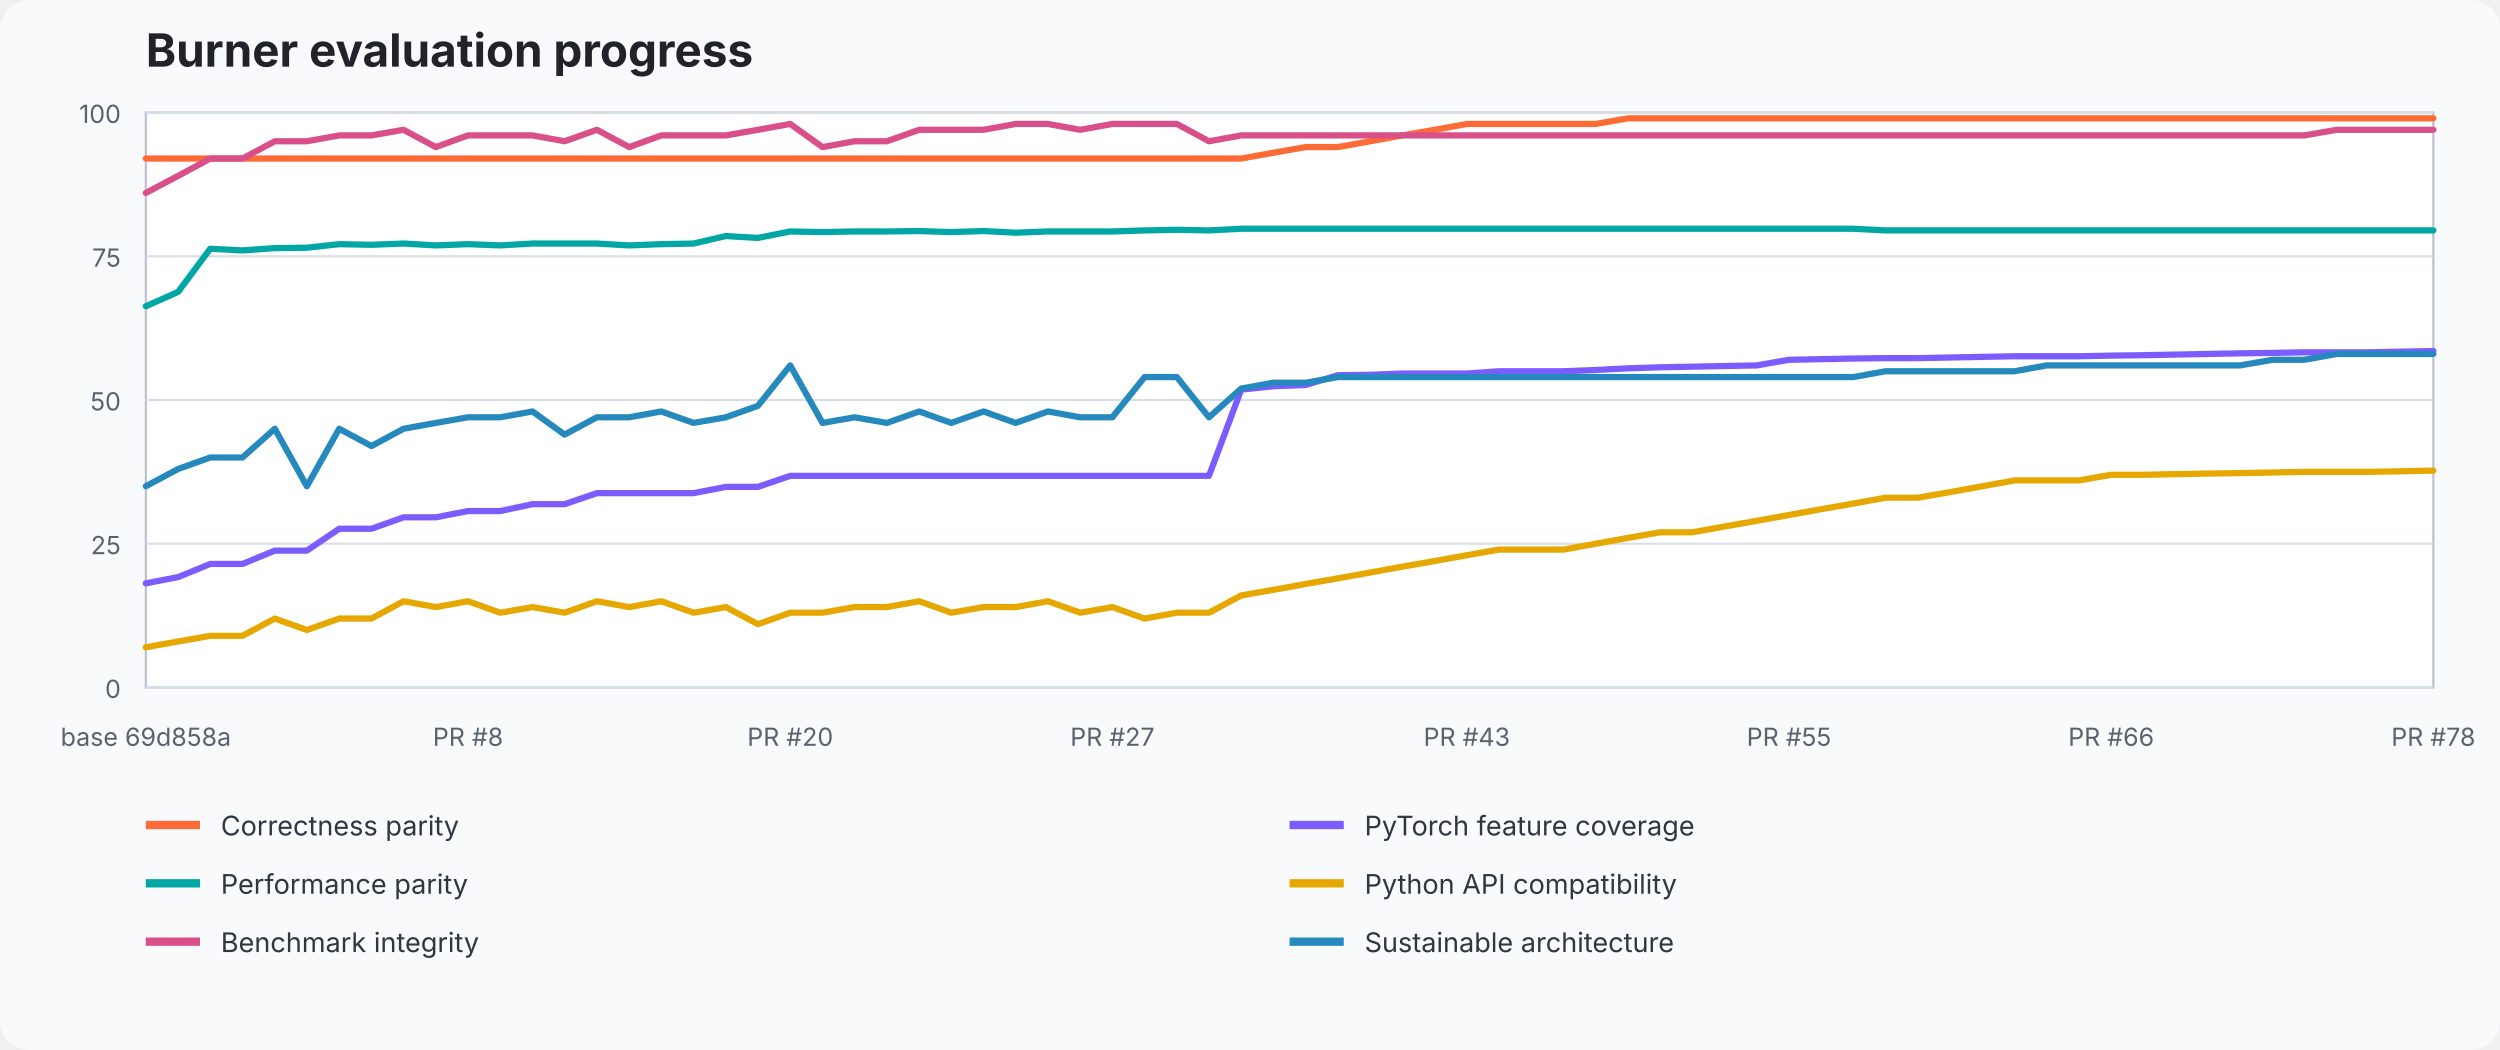
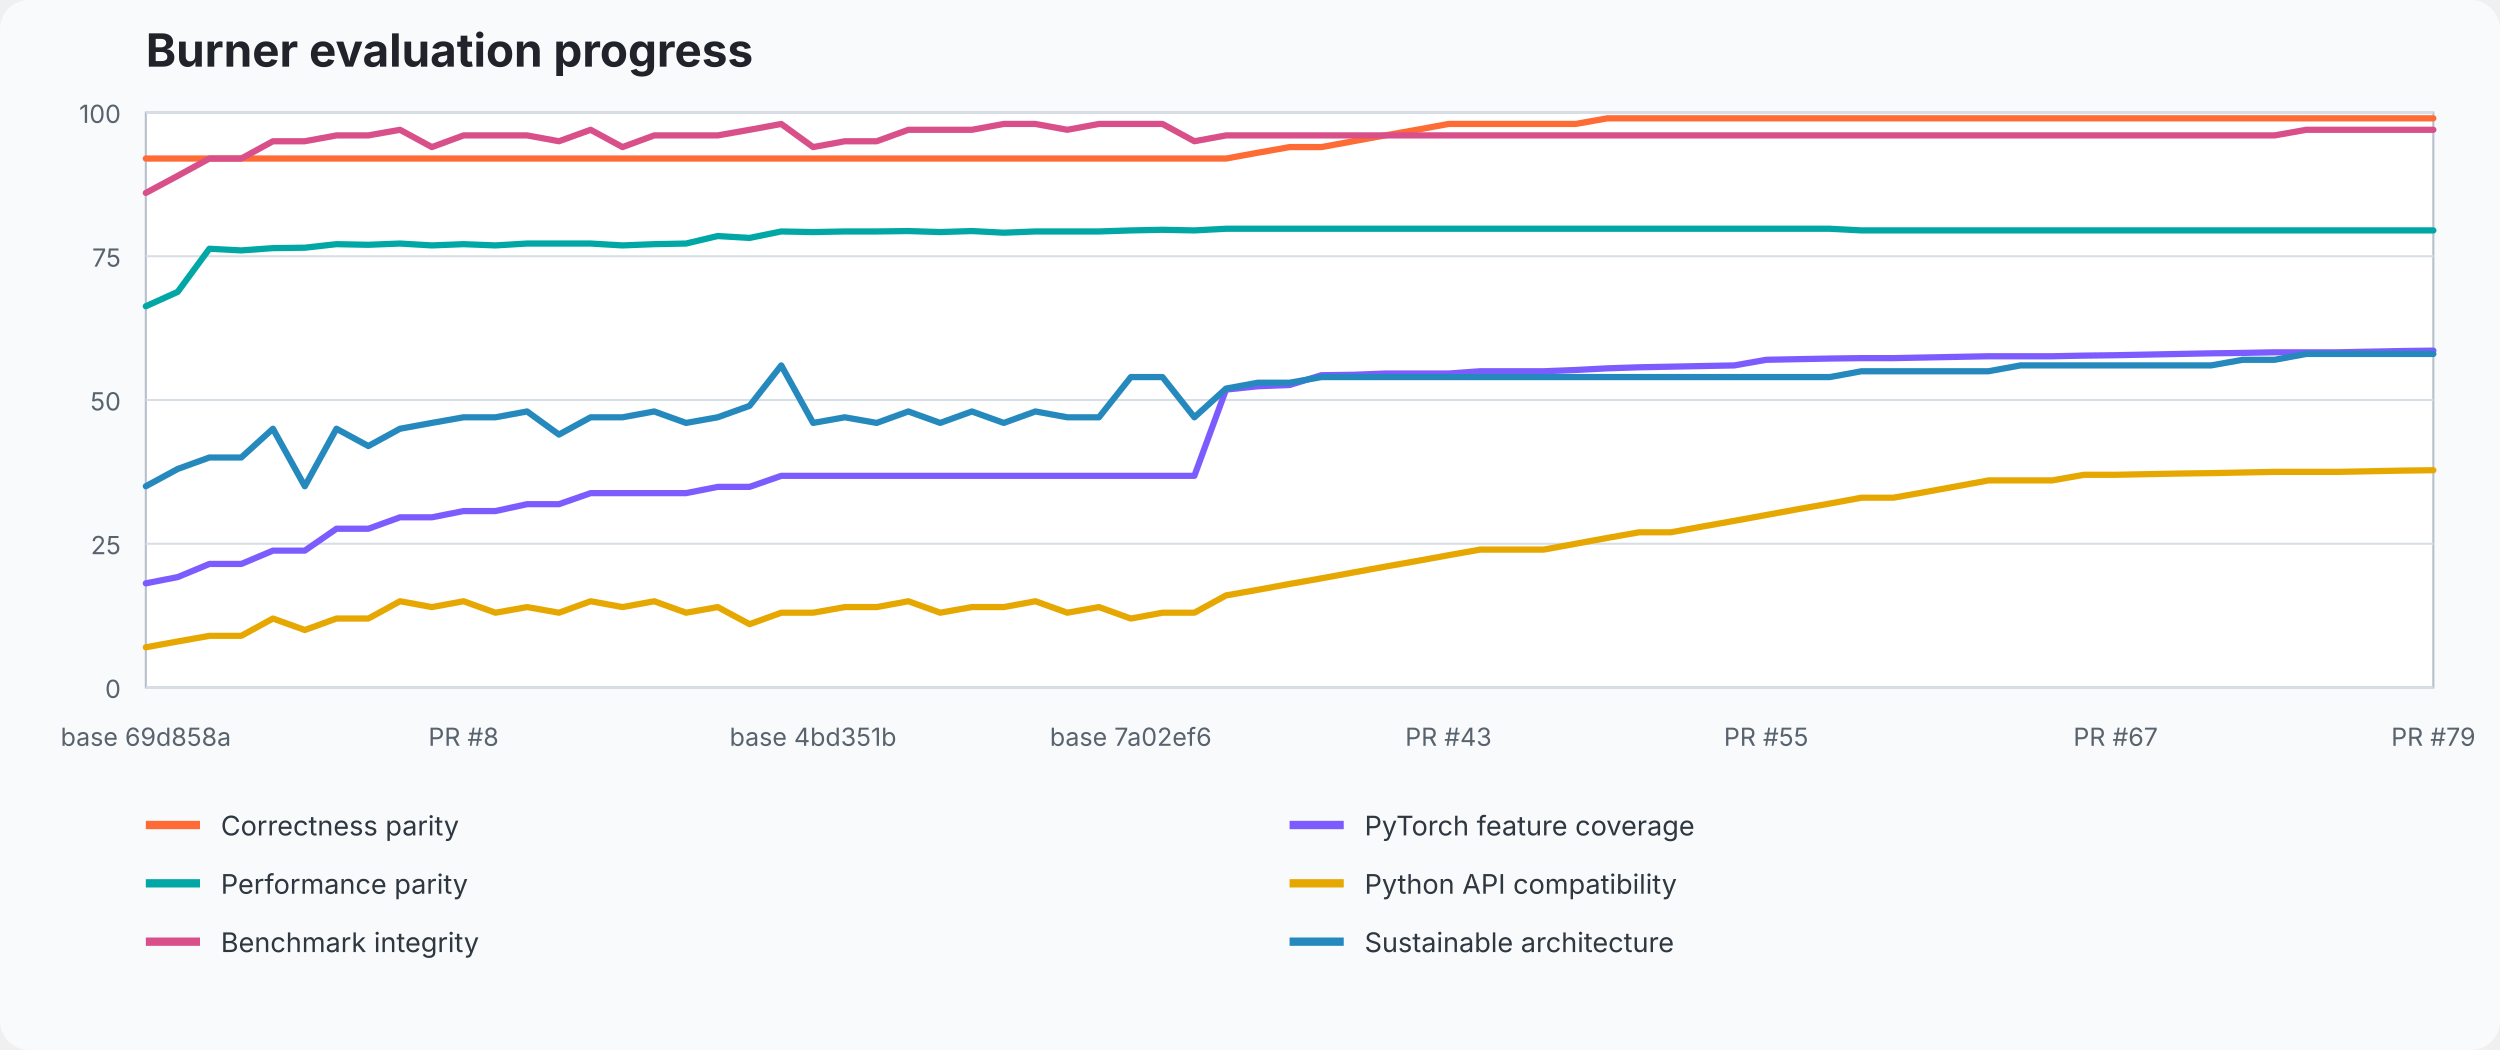
<svg xmlns="http://www.w3.org/2000/svg" width="1200" height="504" viewBox="0 0 1200 504" role="img" aria-labelledby="title desc">
  <style>text{font-family:ui-sans-serif,system-ui,-apple-system,BlinkMacSystemFont,"Segoe UI",sans-serif}.title{font-size:22px;font-weight:700;fill:#20242a}.axis{font-size:12px;fill:#59636e}.legend{font-size:13px;fill:#2f3740}.grid{stroke:#d8dee5;stroke-width:1}.plot{fill:#fff;stroke:#b7c0ca}</style>
  <rect width="100%" height="100%" fill="#f8fafc" rx="14" />
  <text x="70" y="32" class="title">Burner evaluation progress</text>
  <rect x="70" y="54" width="1098" height="276" class="plot" />
  <line x1="70" y1="330" x2="1168" y2="330" class="grid" />
  <text x="58" y="335" text-anchor="end" class="axis">0</text>
  <line x1="70" y1="261" x2="1168" y2="261" class="grid" />
  <text x="58" y="266" text-anchor="end" class="axis">25</text>
  <line x1="70" y1="192" x2="1168" y2="192" class="grid" />
  <text x="58" y="197" text-anchor="end" class="axis">50</text>
  <line x1="70" y1="123" x2="1168" y2="123" class="grid" />
  <text x="58" y="128" text-anchor="end" class="axis">75</text>
  <line x1="70" y1="54" x2="1168" y2="54" class="grid" />
  <text x="58" y="59" text-anchor="end" class="axis">100</text>
-   <polyline points="70.0,76.1 85.5,76.1 100.9,76.1 116.4,76.1 131.9,76.1 147.3,76.1 162.8,76.1 178.3,76.1 193.7,76.1 209.2,76.1 224.6,76.1 240.1,76.1 255.6,76.1 271.0,76.1 286.5,76.1 302.0,76.1 317.4,76.1 332.9,76.1 348.4,76.1 363.8,76.1 379.3,76.1 394.8,76.1 410.2,76.1 425.7,76.1 441.2,76.1 456.6,76.1 472.1,76.1 487.5,76.1 503.0,76.1 518.5,76.1 533.9,76.1 549.4,76.1 564.9,76.1 580.3,76.1 595.8,76.1 611.3,73.3 626.7,70.6 642.2,70.6 657.7,67.8 673.1,65.0 688.6,62.3 704.1,59.5 719.5,59.5 735.0,59.5 750.5,59.5 765.9,59.5 781.4,56.8 796.8,56.8 812.3,56.8 827.8,56.8 843.2,56.8 858.7,56.8 874.2,56.8 889.6,56.8 905.1,56.8 920.6,56.8 936.0,56.8 951.5,56.8 967.0,56.8 982.4,56.8 997.9,56.8 1013.4,56.8 1028.8,56.8 1044.3,56.8 1059.7,56.8 1075.2,56.8 1090.7,56.8 1106.1,56.8 1121.6,56.8 1137.1,56.8 1152.5,56.8 1168.0,56.8" fill="none" stroke="#ff6b35" stroke-width="3" stroke-linejoin="round" stroke-linecap="round" />
-   <polyline points="70.0,280.0 85.5,277.0 100.9,270.7 116.4,270.7 131.9,264.3 147.3,264.3 162.8,253.8 178.3,253.8 193.7,248.3 209.2,248.3 224.6,245.3 240.1,245.3 255.6,242.0 271.0,242.0 286.5,236.7 302.0,236.7 317.4,236.7 332.9,236.7 348.4,233.7 363.8,233.7 379.3,228.4 394.8,228.4 410.2,228.4 425.7,228.4 441.2,228.4 456.6,228.4 472.1,228.4 487.5,228.4 503.0,228.4 518.5,228.4 533.9,228.4 549.4,228.4 564.9,228.4 580.3,228.4 595.8,187.0 611.3,185.4 626.7,184.8 642.2,180.1 657.7,179.9 673.1,179.3 688.6,179.3 704.1,179.3 719.5,178.2 735.0,178.2 750.5,178.2 765.9,177.6 781.4,176.8 796.8,176.3 812.3,176.0 827.8,175.7 843.2,175.4 858.7,172.7 874.2,172.4 889.6,172.1 905.1,171.9 920.6,171.9 936.0,171.6 951.5,171.3 967.0,171.0 982.4,171.0 997.9,171.0 1013.4,170.7 1028.8,170.5 1044.3,170.2 1059.7,169.9 1075.2,169.6 1090.7,169.4 1106.1,169.1 1121.6,169.1 1137.1,169.1 1152.5,168.8 1168.0,168.5" fill="none" stroke="#7c5cff" stroke-width="3" stroke-linejoin="round" stroke-linecap="round" />
-   <polyline points="70.0,147.0 85.5,140.1 100.9,119.4 116.4,120.2 131.9,119.1 147.3,118.9 162.8,117.2 178.3,117.5 193.7,116.9 209.2,117.8 224.6,117.2 240.1,117.8 255.6,116.9 271.0,116.9 286.5,116.9 302.0,117.8 317.4,117.2 332.9,116.9 348.4,113.3 363.8,114.2 379.3,111.1 394.8,111.4 410.2,111.1 425.7,111.1 441.2,110.9 456.6,111.4 472.1,110.9 487.5,111.7 503.0,111.1 518.5,111.1 533.9,111.1 549.4,110.6 564.9,110.3 580.3,110.6 595.8,109.8 611.3,109.8 626.7,109.8 642.2,109.8 657.7,109.8 673.1,109.8 688.6,109.8 704.1,109.8 719.5,109.8 735.0,109.8 750.5,109.8 765.9,109.8 781.4,109.8 796.8,109.8 812.3,109.8 827.8,109.8 843.2,109.8 858.7,109.8 874.2,109.8 889.6,109.8 905.1,110.6 920.6,110.6 936.0,110.6 951.5,110.6 967.0,110.6 982.4,110.6 997.9,110.6 1013.4,110.6 1028.8,110.6 1044.3,110.6 1059.7,110.6 1075.2,110.6 1090.7,110.6 1106.1,110.6 1121.6,110.6 1137.1,110.6 1152.5,110.6 1168.0,110.6" fill="none" stroke="#00a7a5" stroke-width="3" stroke-linejoin="round" stroke-linecap="round" />
-   <polyline points="70.0,310.7 85.5,307.9 100.9,305.2 116.4,305.2 131.9,296.9 147.3,302.4 162.8,296.9 178.3,296.9 193.7,288.6 209.2,291.4 224.6,288.6 240.1,294.1 255.6,291.4 271.0,294.1 286.5,288.6 302.0,291.4 317.4,288.6 332.9,294.1 348.4,291.4 363.8,299.6 379.3,294.1 394.8,294.1 410.2,291.4 425.7,291.4 441.2,288.6 456.6,294.1 472.1,291.4 487.5,291.4 503.0,288.6 518.5,294.1 533.9,291.4 549.4,296.9 564.9,294.1 580.3,294.1 595.8,285.8 611.3,283.1 626.7,280.3 642.2,277.6 657.7,274.8 673.1,272.0 688.6,269.3 704.1,266.5 719.5,263.8 735.0,263.8 750.5,263.8 765.9,261.0 781.4,258.2 796.8,255.5 812.3,255.5 827.8,252.7 843.2,250.0 858.7,247.2 874.2,244.4 889.6,241.7 905.1,238.9 920.6,238.9 936.0,236.2 951.5,233.4 967.0,230.6 982.4,230.6 997.9,230.6 1013.4,227.9 1028.8,227.9 1044.3,227.6 1059.7,227.3 1075.2,227.1 1090.7,226.8 1106.1,226.5 1121.6,226.5 1137.1,226.5 1152.5,226.2 1168.0,225.9" fill="none" stroke="#e6a700" stroke-width="3" stroke-linejoin="round" stroke-linecap="round" />
-   <polyline points="70.0,92.6 85.5,84.4 100.9,76.1 116.4,76.1 131.9,67.8 147.3,67.8 162.8,65.0 178.3,65.0 193.7,62.3 209.2,70.6 224.6,65.0 240.1,65.0 255.6,65.0 271.0,67.8 286.5,62.3 302.0,70.6 317.4,65.0 332.9,65.0 348.4,65.0 363.8,62.3 379.3,59.5 394.8,70.6 410.2,67.8 425.7,67.8 441.2,62.3 456.6,62.3 472.1,62.3 487.5,59.5 503.0,59.5 518.5,62.3 533.9,59.5 549.4,59.5 564.9,59.5 580.3,67.8 595.8,65.0 611.3,65.0 626.7,65.0 642.2,65.0 657.7,65.0 673.1,65.0 688.6,65.0 704.1,65.0 719.5,65.0 735.0,65.0 750.5,65.0 765.9,65.0 781.4,65.0 796.8,65.0 812.3,65.0 827.8,65.0 843.2,65.0 858.7,65.0 874.2,65.0 889.6,65.0 905.1,65.0 920.6,65.0 936.0,65.0 951.5,65.0 967.0,65.0 982.4,65.0 997.9,65.0 1013.4,65.0 1028.8,65.0 1044.3,65.0 1059.7,65.0 1075.2,65.0 1090.7,65.0 1106.1,65.0 1121.6,62.3 1137.1,62.3 1152.5,62.3 1168.0,62.3" fill="none" stroke="#d94f8a" stroke-width="3" stroke-linejoin="round" stroke-linecap="round" />
-   <polyline points="70.0,233.4 85.5,225.1 100.9,219.6 116.4,219.6 131.9,205.8 147.3,233.4 162.8,205.8 178.3,214.1 193.7,205.8 209.2,203.0 224.6,200.3 240.1,200.3 255.6,197.5 271.0,208.6 286.5,200.3 302.0,200.3 317.4,197.5 332.9,203.0 348.4,200.3 363.8,194.8 379.3,175.4 394.8,203.0 410.2,200.3 425.7,203.0 441.2,197.5 456.6,203.0 472.1,197.5 487.5,203.0 503.0,197.5 518.5,200.3 533.9,200.3 549.4,181.0 564.9,181.0 580.3,200.3 595.8,186.5 611.3,183.7 626.7,183.7 642.2,181.0 657.7,181.0 673.1,181.0 688.6,181.0 704.1,181.0 719.5,181.0 735.0,181.0 750.5,181.0 765.9,181.0 781.4,181.0 796.8,181.0 812.3,181.0 827.8,181.0 843.2,181.0 858.7,181.0 874.2,181.0 889.6,181.0 905.1,178.2 920.6,178.2 936.0,178.2 951.5,178.2 967.0,178.2 982.4,175.4 997.9,175.4 1013.4,175.4 1028.8,175.4 1044.3,175.4 1059.7,175.4 1075.2,175.4 1090.7,172.7 1106.1,172.7 1121.6,169.9 1137.1,169.9 1152.5,169.9 1168.0,169.9" fill="none" stroke="#2589bd" stroke-width="3" stroke-linejoin="round" stroke-linecap="round" />
+   <polyline points="70.0,76.1 85.3,76.1 100.5,76.1 115.8,76.1 131.0,76.1 146.3,76.1 161.5,76.1 176.8,76.1 192.0,76.1 207.3,76.1 222.5,76.1 237.8,76.1 253.0,76.1 268.3,76.1 283.5,76.1 298.8,76.1 314.0,76.1 329.3,76.1 344.5,76.1 359.8,76.1 375.0,76.1 390.3,76.1 405.5,76.1 420.8,76.1 436.0,76.1 451.3,76.1 466.5,76.1 481.8,76.1 497.0,76.1 512.3,76.1 527.5,76.1 542.8,76.1 558.0,76.1 573.3,76.1 588.5,76.1 603.8,73.3 619.0,70.6 634.3,70.6 649.5,67.8 664.8,65.0 680.0,62.3 695.3,59.5 710.5,59.5 725.8,59.5 741.0,59.5 756.3,59.5 771.5,56.8 786.8,56.8 802.0,56.8 817.3,56.8 832.5,56.8 847.8,56.8 863.0,56.8 878.3,56.8 893.5,56.8 908.8,56.8 924.0,56.8 939.3,56.8 954.5,56.8 969.8,56.8 985.0,56.8 1000.3,56.8 1015.5,56.8 1030.8,56.8 1046.0,56.8 1061.3,56.8 1076.5,56.8 1091.8,56.8 1107.0,56.8 1122.3,56.8 1137.5,56.8 1152.8,56.8 1168.0,56.8" fill="none" stroke="#ff6b35" stroke-width="3" stroke-linejoin="round" stroke-linecap="round" />
+   <polyline points="70.0,280.0 85.3,277.0 100.5,270.7 115.8,270.7 131.0,264.3 146.3,264.3 161.5,253.8 176.8,253.8 192.0,248.3 207.3,248.3 222.5,245.3 237.8,245.3 253.0,242.0 268.3,242.0 283.5,236.7 298.8,236.7 314.0,236.7 329.3,236.7 344.5,233.7 359.8,233.7 375.0,228.4 390.3,228.4 405.5,228.4 420.8,228.4 436.0,228.4 451.3,228.4 466.5,228.4 481.8,228.4 497.0,228.4 512.3,228.4 527.5,228.4 542.8,228.4 558.0,228.4 573.3,228.4 588.5,187.0 603.8,185.4 619.0,184.8 634.3,180.1 649.5,179.9 664.8,179.3 680.0,179.3 695.3,179.3 710.5,178.2 725.8,178.2 741.0,178.2 756.3,177.6 771.5,176.8 786.8,176.3 802.0,176.0 817.3,175.7 832.5,175.4 847.8,172.7 863.0,172.4 878.3,172.1 893.5,171.9 908.8,171.9 924.0,171.6 939.3,171.3 954.5,171.0 969.8,171.0 985.0,171.0 1000.3,170.7 1015.5,170.5 1030.8,170.2 1046.0,169.9 1061.3,169.6 1076.5,169.4 1091.8,169.1 1107.0,169.1 1122.3,169.1 1137.5,168.8 1152.8,168.5 1168.0,168.3" fill="none" stroke="#7c5cff" stroke-width="3" stroke-linejoin="round" stroke-linecap="round" />
+   <polyline points="70.0,147.0 85.3,140.1 100.5,119.4 115.8,120.2 131.0,119.1 146.3,118.9 161.5,117.2 176.8,117.5 192.0,116.9 207.3,117.8 222.5,117.2 237.8,117.8 253.0,116.9 268.3,116.9 283.5,116.9 298.8,117.8 314.0,117.2 329.3,116.9 344.5,113.3 359.8,114.2 375.0,111.1 390.3,111.4 405.5,111.1 420.8,111.1 436.0,110.9 451.3,111.4 466.5,110.9 481.8,111.7 497.0,111.1 512.3,111.1 527.5,111.1 542.8,110.6 558.0,110.3 573.3,110.6 588.5,109.8 603.8,109.8 619.0,109.8 634.3,109.8 649.5,109.8 664.8,109.8 680.0,109.8 695.3,109.8 710.5,109.8 725.8,109.8 741.0,109.8 756.3,109.8 771.5,109.8 786.8,109.8 802.0,109.8 817.3,109.8 832.5,109.8 847.8,109.8 863.0,109.8 878.3,109.8 893.5,110.6 908.8,110.6 924.0,110.6 939.3,110.6 954.5,110.6 969.8,110.6 985.0,110.6 1000.3,110.6 1015.5,110.6 1030.8,110.6 1046.0,110.6 1061.3,110.6 1076.5,110.6 1091.8,110.6 1107.0,110.6 1122.3,110.6 1137.5,110.6 1152.8,110.6 1168.0,110.6" fill="none" stroke="#00a7a5" stroke-width="3" stroke-linejoin="round" stroke-linecap="round" />
+   <polyline points="70.0,310.7 85.3,307.9 100.5,305.2 115.8,305.2 131.0,296.9 146.3,302.4 161.5,296.9 176.8,296.9 192.0,288.6 207.3,291.4 222.5,288.6 237.8,294.1 253.0,291.4 268.3,294.1 283.5,288.6 298.8,291.4 314.0,288.6 329.3,294.1 344.5,291.4 359.8,299.6 375.0,294.1 390.3,294.1 405.5,291.4 420.8,291.4 436.0,288.6 451.3,294.1 466.5,291.4 481.8,291.4 497.0,288.6 512.3,294.1 527.5,291.4 542.8,296.9 558.0,294.1 573.3,294.1 588.5,285.8 603.8,283.1 619.0,280.3 634.3,277.6 649.5,274.8 664.8,272.0 680.0,269.3 695.3,266.5 710.5,263.8 725.8,263.8 741.0,263.8 756.3,261.0 771.5,258.2 786.8,255.5 802.0,255.5 817.3,252.7 832.5,250.0 847.8,247.2 863.0,244.4 878.3,241.7 893.5,238.9 908.8,238.9 924.0,236.2 939.3,233.4 954.5,230.6 969.8,230.6 985.0,230.6 1000.3,227.9 1015.5,227.9 1030.8,227.6 1046.0,227.3 1061.3,227.1 1076.5,226.8 1091.8,226.5 1107.0,226.5 1122.3,226.5 1137.5,226.2 1152.8,225.9 1168.0,225.7" fill="none" stroke="#e6a700" stroke-width="3" stroke-linejoin="round" stroke-linecap="round" />
+   <polyline points="70.0,92.6 85.3,84.4 100.5,76.1 115.8,76.1 131.0,67.8 146.3,67.8 161.5,65.0 176.8,65.0 192.0,62.3 207.3,70.6 222.5,65.0 237.8,65.0 253.0,65.0 268.3,67.8 283.5,62.3 298.8,70.6 314.0,65.0 329.3,65.0 344.5,65.0 359.8,62.3 375.0,59.5 390.3,70.6 405.5,67.8 420.8,67.8 436.0,62.3 451.3,62.3 466.5,62.3 481.8,59.5 497.0,59.5 512.3,62.3 527.5,59.5 542.8,59.5 558.0,59.5 573.3,67.8 588.5,65.0 603.8,65.0 619.0,65.0 634.3,65.0 649.5,65.0 664.8,65.0 680.0,65.0 695.3,65.0 710.5,65.0 725.8,65.0 741.0,65.0 756.3,65.0 771.5,65.0 786.8,65.0 802.0,65.0 817.3,65.0 832.5,65.0 847.8,65.0 863.0,65.0 878.3,65.0 893.5,65.0 908.8,65.0 924.0,65.0 939.3,65.0 954.5,65.0 969.8,65.0 985.0,65.0 1000.3,65.0 1015.5,65.0 1030.8,65.0 1046.0,65.0 1061.3,65.0 1076.5,65.0 1091.8,65.0 1107.0,62.3 1122.3,62.3 1137.5,62.3 1152.8,62.3 1168.0,62.3" fill="none" stroke="#d94f8a" stroke-width="3" stroke-linejoin="round" stroke-linecap="round" />
+   <polyline points="70.0,233.4 85.3,225.1 100.5,219.6 115.8,219.6 131.0,205.8 146.3,233.4 161.5,205.8 176.8,214.1 192.0,205.8 207.3,203.0 222.5,200.3 237.8,200.3 253.0,197.5 268.3,208.6 283.5,200.3 298.8,200.3 314.0,197.5 329.3,203.0 344.5,200.3 359.8,194.8 375.0,175.4 390.3,203.0 405.5,200.3 420.8,203.0 436.0,197.5 451.3,203.0 466.5,197.5 481.8,203.0 497.0,197.5 512.3,200.3 527.5,200.3 542.8,181.0 558.0,181.0 573.3,200.3 588.5,186.5 603.8,183.7 619.0,183.7 634.3,181.0 649.5,181.0 664.8,181.0 680.0,181.0 695.3,181.0 710.5,181.0 725.8,181.0 741.0,181.0 756.3,181.0 771.5,181.0 786.8,181.0 802.0,181.0 817.3,181.0 832.5,181.0 847.8,181.0 863.0,181.0 878.3,181.0 893.5,178.2 908.8,178.2 924.0,178.2 939.3,178.2 954.5,178.2 969.8,175.4 985.0,175.4 1000.3,175.4 1015.5,175.4 1030.8,175.4 1046.0,175.4 1061.3,175.4 1076.5,172.7 1091.8,172.7 1107.0,169.9 1122.3,169.9 1137.5,169.9 1152.8,169.9 1168.0,169.9" fill="none" stroke="#2589bd" stroke-width="3" stroke-linejoin="round" stroke-linecap="round" />
  <text x="70" y="358" text-anchor="middle" class="axis">base 69d858a</text>
-   <text x="224.648" y="358" text-anchor="middle" class="axis">PR #8</text>
-   <text x="379.296" y="358" text-anchor="middle" class="axis">PR #20</text>
-   <text x="533.944" y="358" text-anchor="middle" class="axis">PR #27</text>
-   <text x="704.056" y="358" text-anchor="middle" class="axis">PR #43</text>
-   <text x="858.704" y="358" text-anchor="middle" class="axis">PR #55</text>
-   <text x="1013.352" y="358" text-anchor="middle" class="axis">PR #66</text>
-   <text x="1168" y="358" text-anchor="middle" class="axis">PR #78</text>
+   <text x="222.5" y="358" text-anchor="middle" class="axis">PR #8</text>
+   <text x="390.25" y="358" text-anchor="middle" class="axis">base 4bd351b</text>
+   <text x="542.75" y="358" text-anchor="middle" class="axis">base 7a02ef6</text>
+   <text x="695.25" y="358" text-anchor="middle" class="axis">PR #43</text>
+   <text x="847.75" y="358" text-anchor="middle" class="axis">PR #55</text>
+   <text x="1015.5" y="358" text-anchor="middle" class="axis">PR #67</text>
+   <text x="1168" y="358" text-anchor="middle" class="axis">PR #79</text>
  <line x1="70" y1="396" x2="96" y2="396" stroke="#ff6b35" stroke-width="4" />
  <text x="106" y="401" class="legend">Correctness parity</text>
  <line x1="619" y1="396" x2="645" y2="396" stroke="#7c5cff" stroke-width="4" />
  <text x="655" y="401" class="legend">PyTorch feature coverage</text>
  <line x1="70" y1="424" x2="96" y2="424" stroke="#00a7a5" stroke-width="4" />
  <text x="106" y="429" class="legend">Performance parity</text>
  <line x1="619" y1="424" x2="645" y2="424" stroke="#e6a700" stroke-width="4" />
  <text x="655" y="429" class="legend">Python API compatibility</text>
  <line x1="70" y1="452" x2="96" y2="452" stroke="#d94f8a" stroke-width="4" />
  <text x="106" y="457" class="legend">Benchmark integrity</text>
  <line x1="619" y1="452" x2="645" y2="452" stroke="#2589bd" stroke-width="4" />
  <text x="655" y="457" class="legend">Sustainable architecture</text>
</svg>
